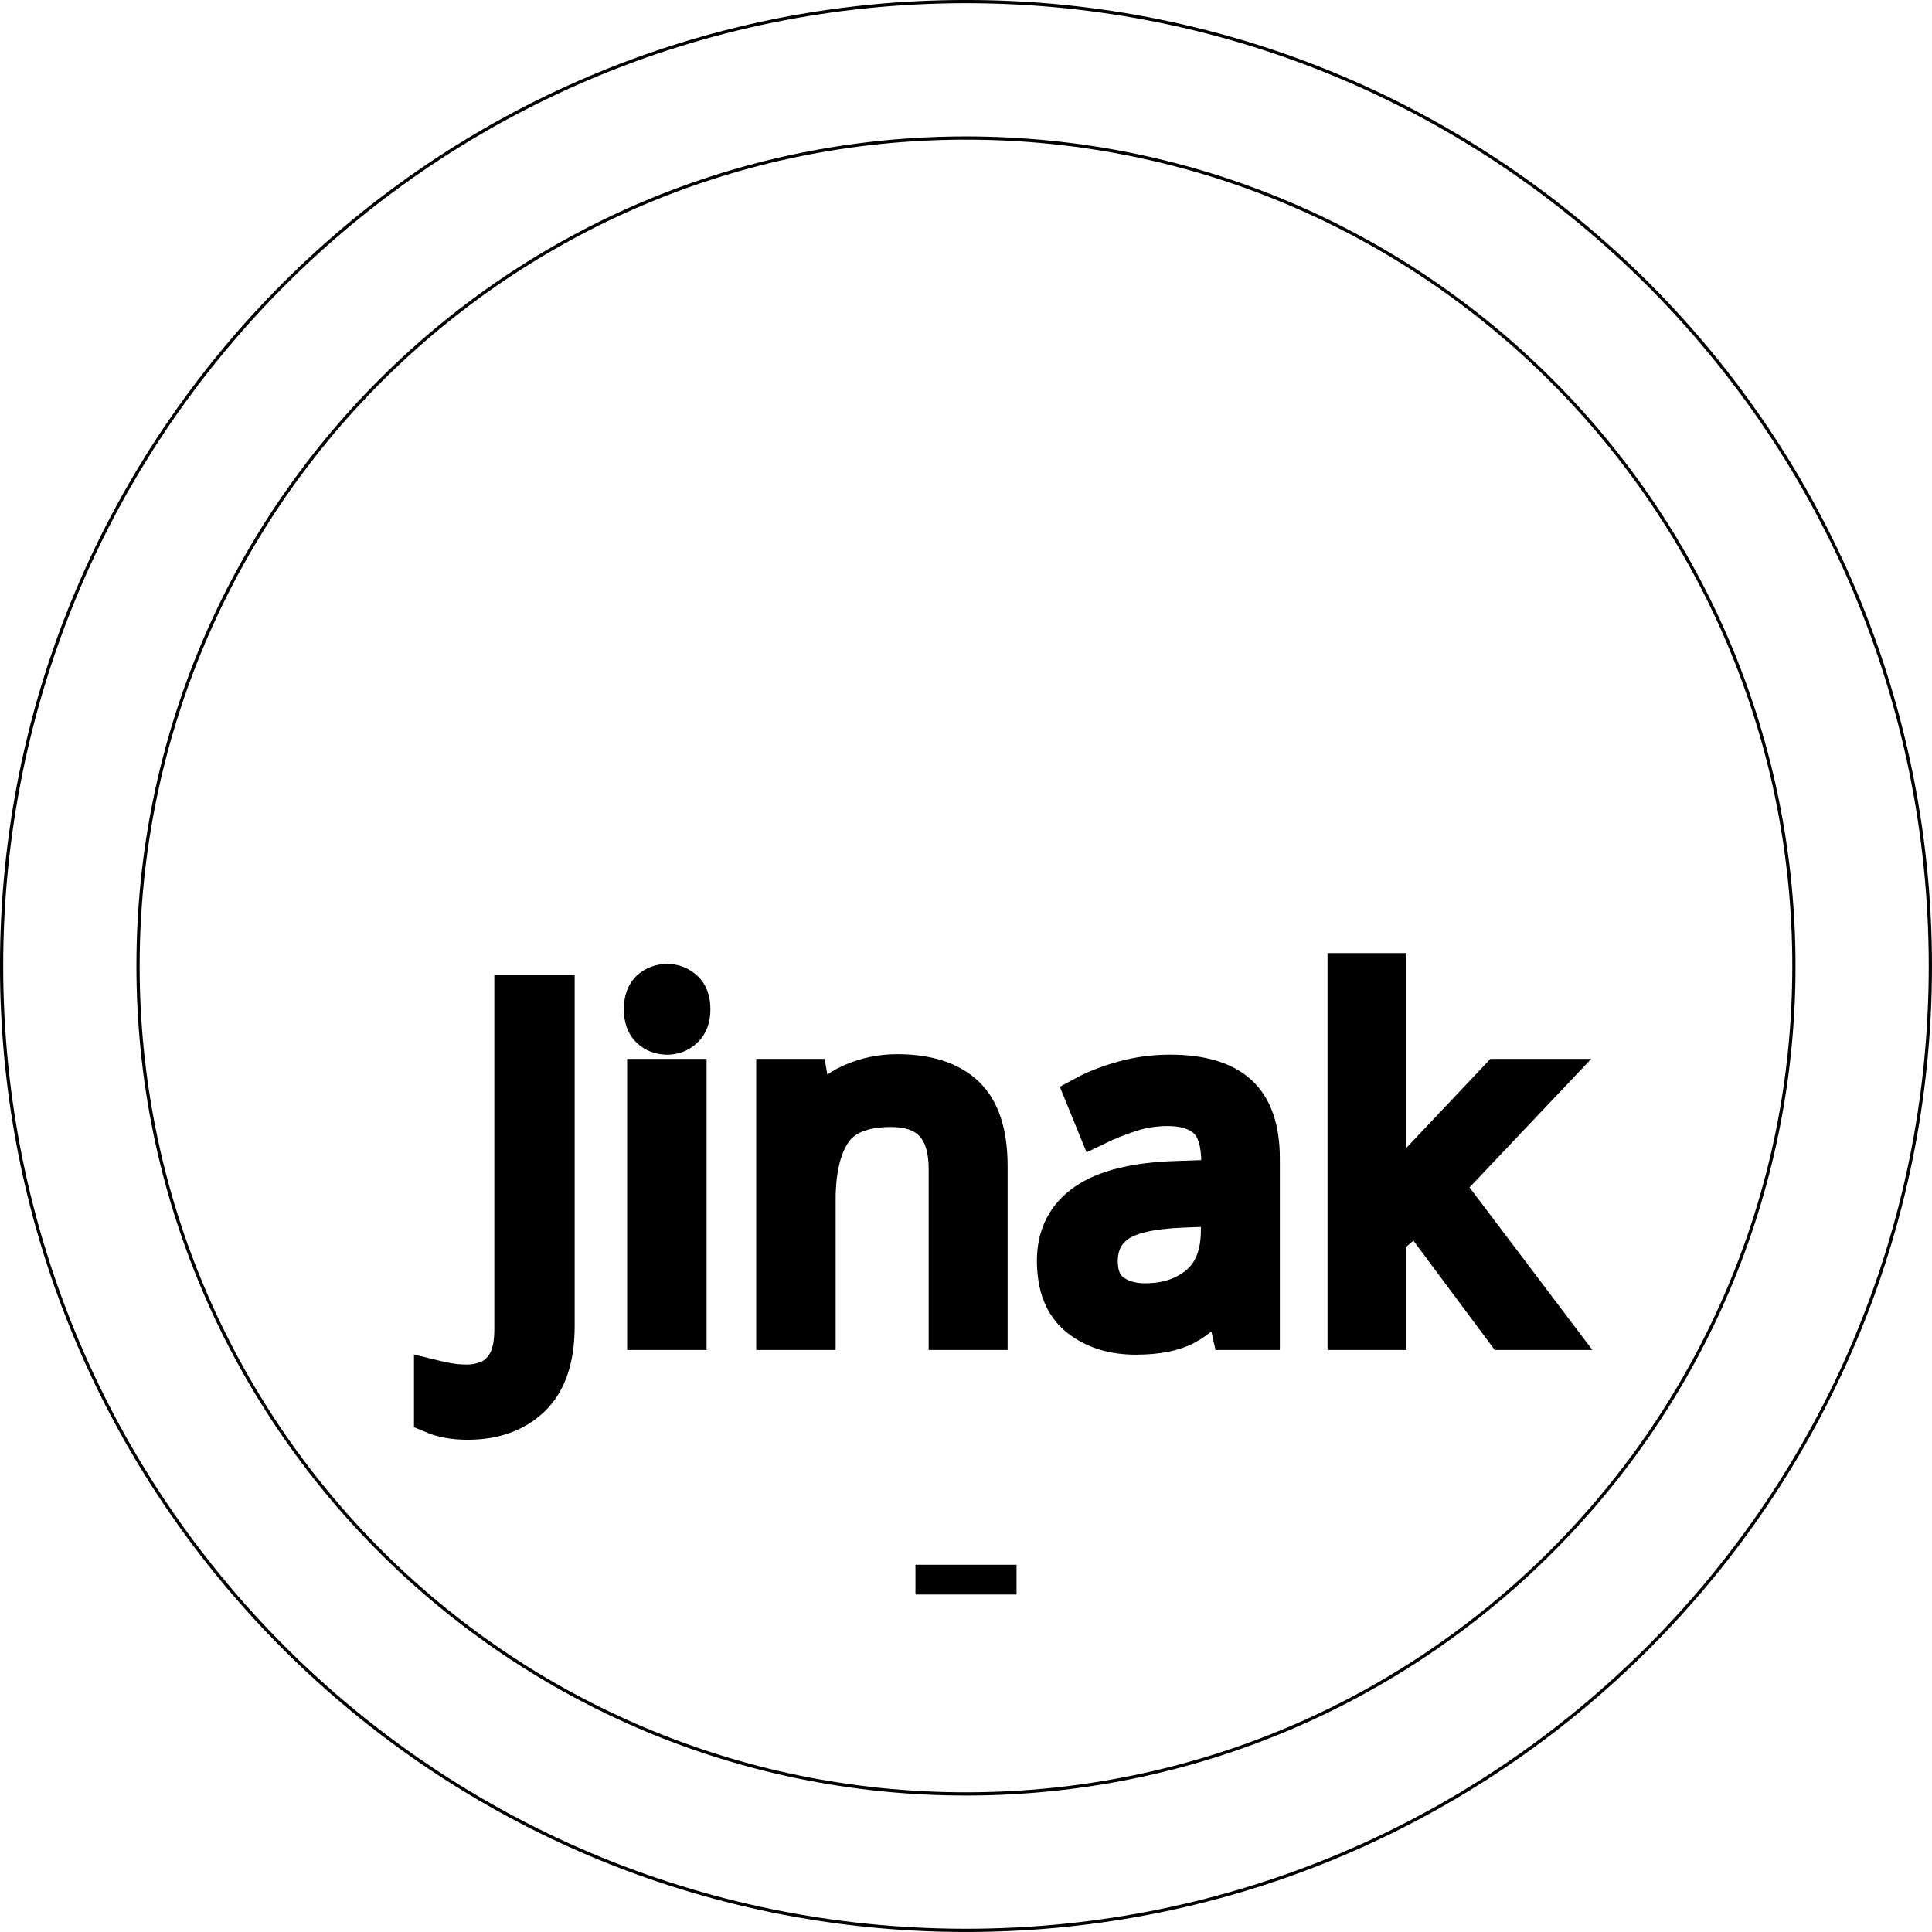
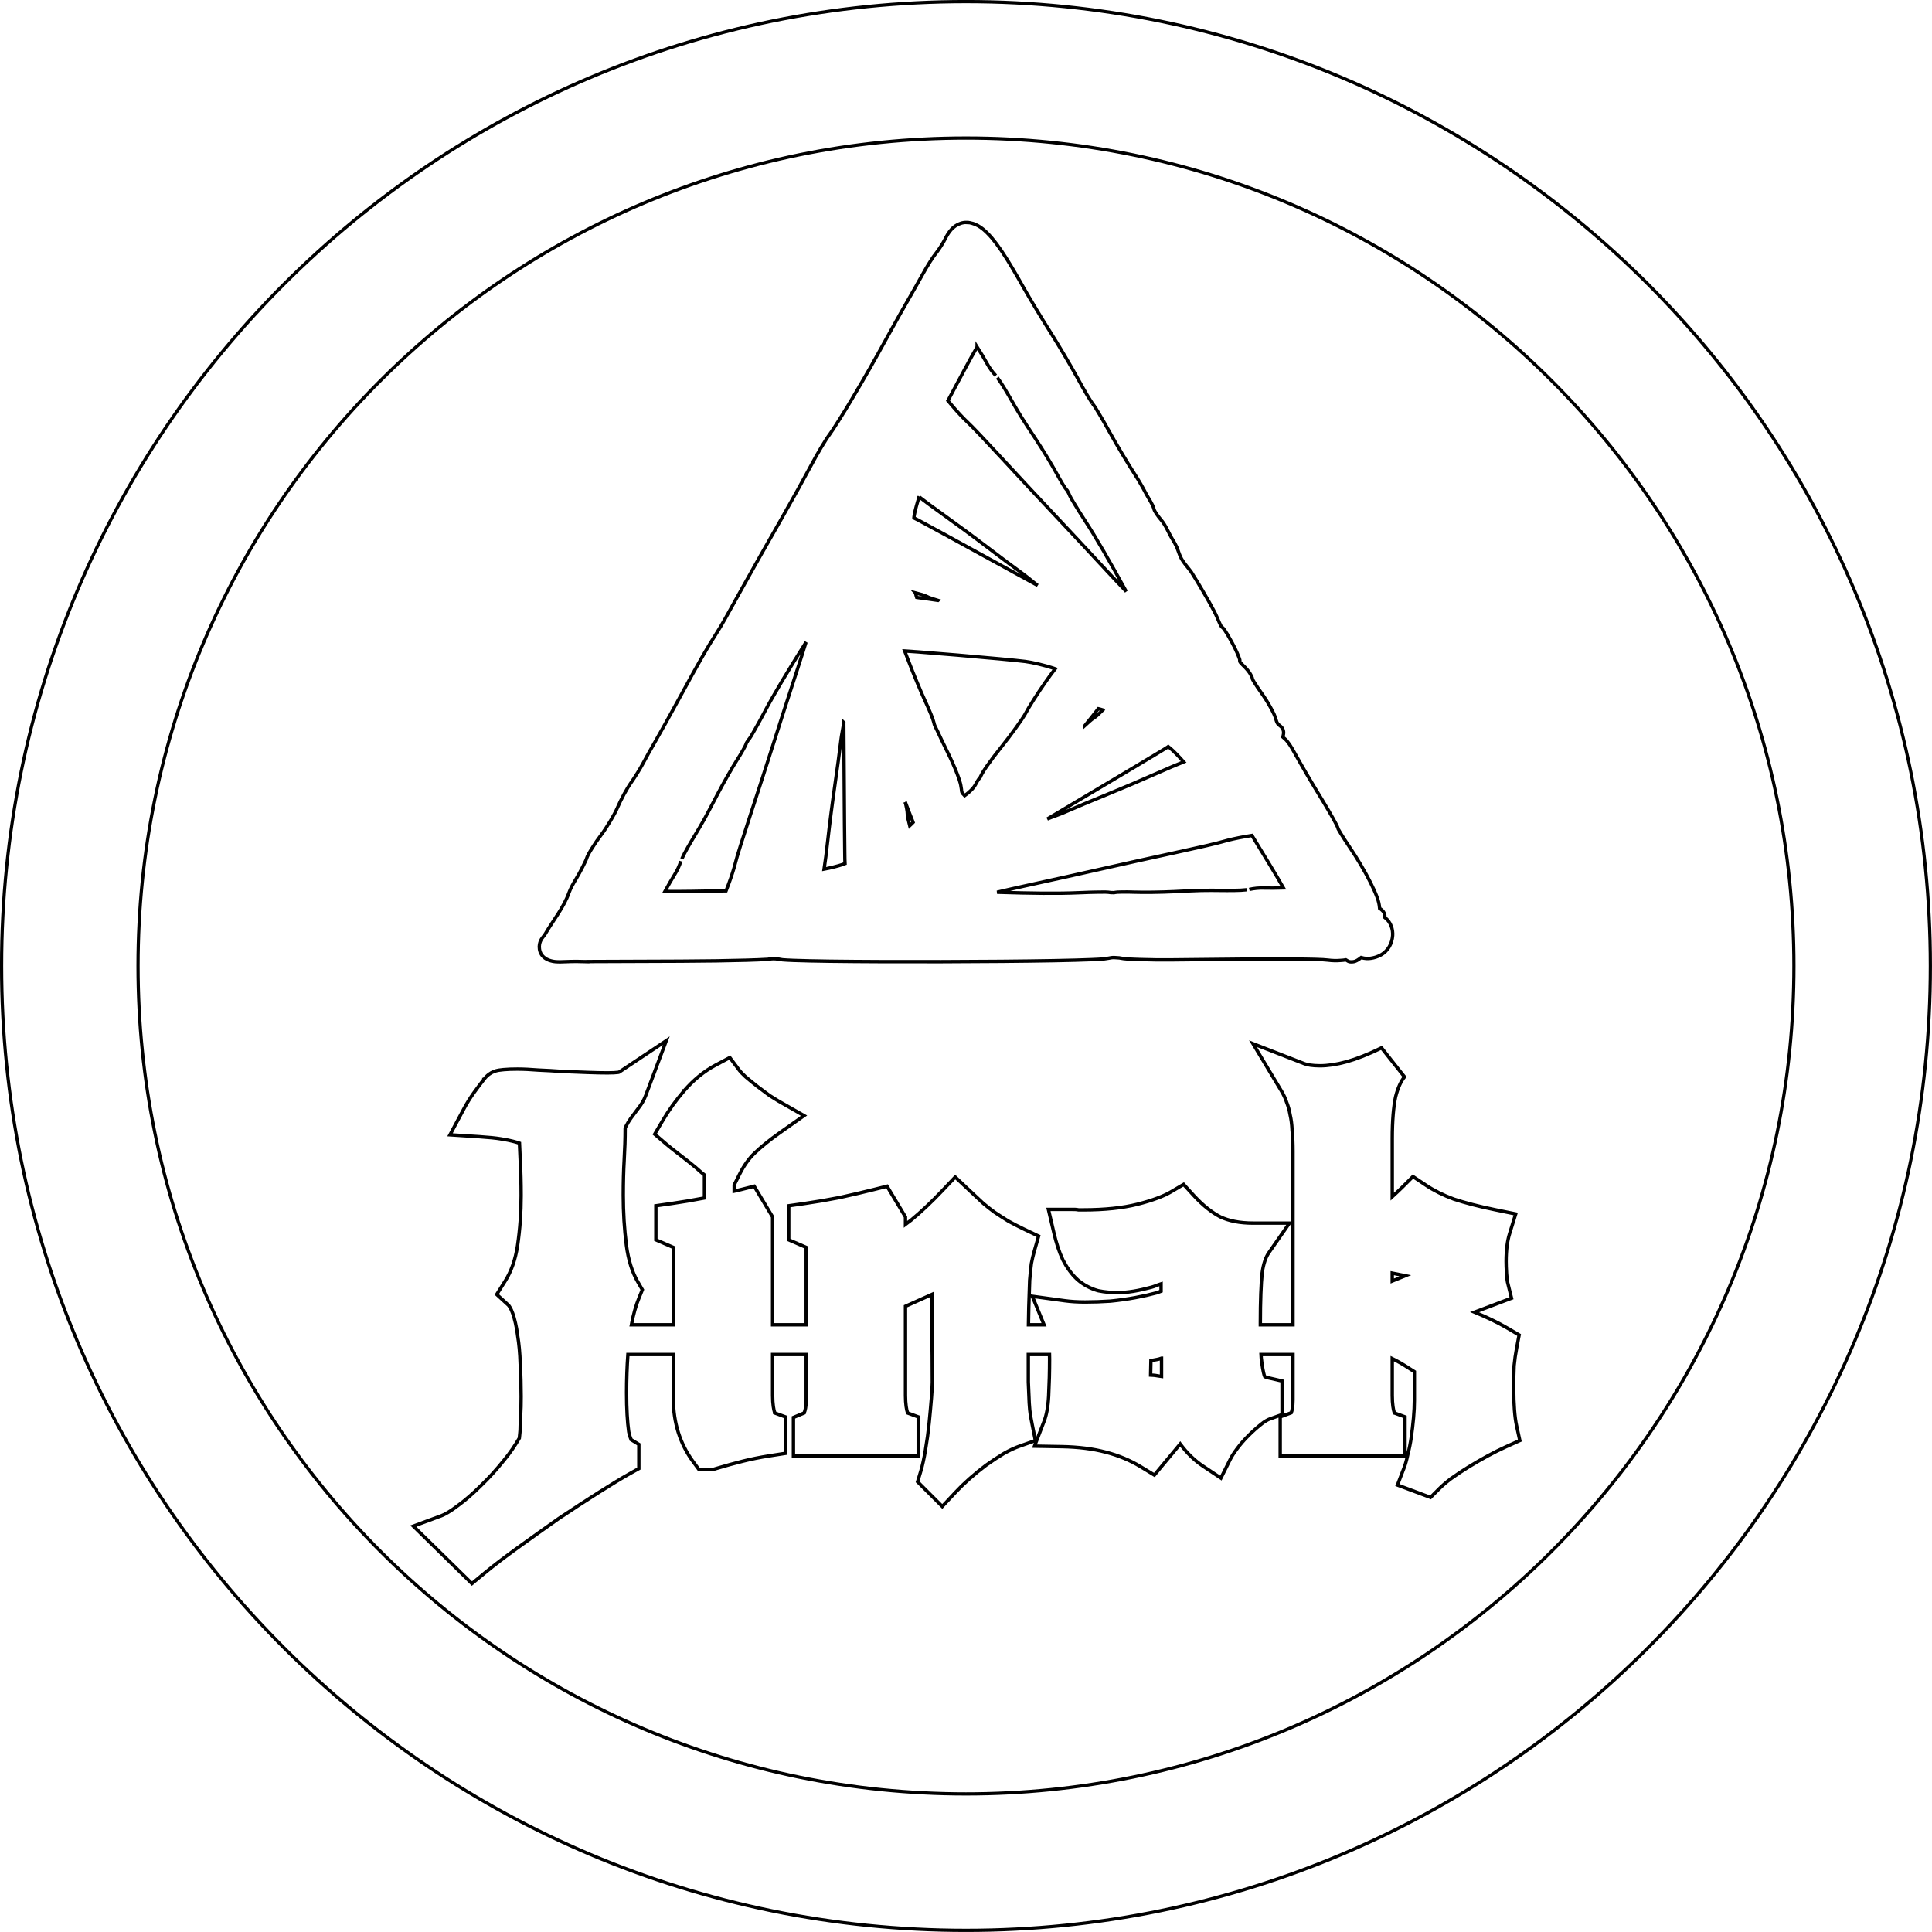
<svg xmlns="http://www.w3.org/2000/svg" version="1.2" viewBox="0 0 113.386 113.386" width="30mm" height="30mm" id="svg1" xml:space="preserve">
  <defs id="defs1">
    <clipPath clipPathUnits="userSpaceOnUse" id="cp1">
      <path d="m 275.5,535.5 c -143.78,0 -260,-116.22 -260,-260 0,-143.78 116.22,-260 260,-260 143.78,0 260,116.22 260,260 0,143.78 -116.22,260 -260,260 z" id="path1" />
+     </clipPath>
+     <clipPath clipPathUnits="userSpaceOnUse" id="cp1-8">
+       <path d="m 275.5,535.5 c -143.78,0 -260,-116.22 -260,-260 0,-143.78 116.22,-260 260,-260 143.78,0 260,116.22 260,260 0,143.78 -116.22,260 -260,260 z" id="path1-6" />
+     </clipPath>
+     <clipPath clipPathUnits="userSpaceOnUse" id="cp1-7">
+       <path d="m 275.5,535.5 c -143.78,0 -260,-116.22 -260,-260 0,-143.78 116.22,-260 260,-260 143.78,0 260,116.22 260,260 0,143.78 -116.22,260 -260,260 z" id="path1-9" />
    </clipPath>
  </defs>
  <style id="style1">
		tspan { white-space:pre } 
		.s0 { fill: none;stroke: #ff0000;stroke-miterlimit:100 } 
	</style>
  <g id="layer2" style="display:inline" transform="scale(0.1989225)">
    <g id="layer3" transform="scale(5.027084)">
      <path id="path2" style="fill:none;stroke:#000000;stroke-width:0.95" transform="scale(0.1989225)" d="M 569.518,284.993 A 284.525,284.525 0 0 1 284.993,569.518 284.525,284.525 0 0 1 0.468,284.993 284.525,284.525 0 0 1 284.993,0.468 284.525,284.525 0 0 1 569.518,284.993 Z" />
      <path id="path2-9" style="fill:none;stroke:#000000;stroke-width:0.95;stroke-dasharray:none" transform="scale(0.1989225)" d="M 529.262,284.993 A 244.268,244.268 0 0 1 284.993,529.262 244.268,244.268 0 0 1 40.725,284.993 244.268,244.268 0 0 1 284.993,40.725 244.268,244.268 0 0 1 529.262,284.993 Z" />
    </g>
-     <text xml:space="preserve" style="font-size:139.377px;font-family:'Didact Gothic';-inkscape-font-specification:'Didact Gothic';text-align:start;letter-spacing:2.118px;writing-mode:lr-tb;direction:ltr;text-anchor:start;display:inline;fill:#de0000;fill-opacity:0.092;stroke:#000000;stroke-width:11.172;stroke-dasharray:none;stroke-opacity:1" x="138.6" y="392.693" id="text2-2">
-       <tspan x="138.6" y="392.693" style="font-style:normal;font-variant:normal;font-weight:normal;font-stretch:normal;font-size:139.377px;font-family:'New Rocker';-inkscape-font-specification:'New Rocker';letter-spacing:2.118px;fill:#000000;fill-opacity:1;stroke:#000000;stroke-width:11.172;stroke-dasharray:none;stroke-opacity:1" id="tspan1">Jinak</tspan>
-     </text>
-     <path id="path5-3" style="display:inline;stroke-width:15.581" d="m 270.087,461.659 h 29.826 v 8.769 h -29.826 z" />
+     <g id="text2-2" style="opacity:1;fill:none;stroke:#000000;stroke-opacity:1" />
+     <path id="path3" style="font-size:139.377px;font-family:'New Rocker';-inkscape-font-specification:'New Rocker';letter-spacing:2.118px;baseline-shift:baseline;white-space:pre;display:inline;overflow:visible;opacity:1;vector-effect:none;fill:none;stroke:#000000;stroke-opacity:1;enable-background:accumulate;stop-color:#000000;stop-opacity:1" d="m 196.577,307.035 -13.883,9.249 c -0.072,0.031 -0.119,0.07 -0.324,0.098 -0.6,0.084 -1.687,0.147 -3.103,0.147 -1.569,0 -3.544,-0.037 -5.911,-0.128 -2.417,-0.093 -4.884,-0.192 -7.393,-0.285 h -0.01 c -2.415,-0.177 -4.751,-0.31 -7.01,-0.403 -2.423,-0.194 -4.495,-0.295 -6.294,-0.295 -1.518,0 -2.884,0.043 -4.134,0.157 l -0.02,0.01 h -0.029 c -1.606,0.161 -3.784,0.327 -5.714,2.896 h -0.01 v 0.01 c -1.044,1.332 -2.048,2.667 -3.004,4.006 -1.068,1.495 -2.028,3.044 -2.887,4.654 l -4.085,7.649 8.65,0.56 c 2.771,0.179 4.916,0.402 6.274,0.628 l 0.02,0.01 h 0.029 c 1.646,0.26 2.883,0.519 3.574,0.707 l 0.059,0.02 0.059,0.01 c 0.816,0.204 1.365,0.381 1.826,0.54 0.073,1.696 0.128,3.376 0.226,5.096 0.179,3.125 0.265,6.594 0.265,10.408 0,5.035 -0.349,9.923 -1.051,14.659 -0.65,4.297 -1.911,7.742 -3.662,10.516 l -2.484,3.947 3.436,3.152 c 0.141,0.129 0.737,0.875 1.286,2.455 0.591,1.698 1.082,3.804 1.414,6.294 l 0.01,0.088 0.01,0.088 c 0.417,2.5 0.679,5.274 0.766,8.306 v 0.079 l 0.01,0.079 c 0.18,3.143 0.265,6.331 0.265,9.573 0,2.248 -0.048,4.016 -0.128,5.204 l -0.01,0.187 v 0.187 c 0,1.168 -0.041,2.116 -0.108,2.788 l -0.029,0.275 v 0.285 c 0,0.743 -0.041,1.357 -0.098,1.816 -0.055,0.437 -0.106,1.028 -0.157,1.542 -1.23,2.113 -2.674,4.294 -4.585,6.588 l -0.029,0.039 -0.039,0.039 c -2.083,2.604 -4.286,5.031 -6.618,7.276 l -0.039,0.039 -0.039,0.039 c -2.338,2.338 -4.594,4.287 -6.736,5.852 l -0.049,0.039 -0.059,0.039 c -2.144,1.649 -3.88,2.606 -4.801,2.946 l -8.277,3.054 17.281,16.947 3.878,-3.201 c 2.56,-2.119 5.816,-4.614 9.74,-7.442 3.955,-2.851 7.961,-5.7 12.008,-8.552 4.132,-2.754 8.077,-5.327 11.831,-7.708 3.759,-2.384 6.762,-4.203 8.935,-5.42 l 2.857,-1.6 v -7.138 l -2.258,-1.375 v -0.01 h 0.01 v -0.01 l -0.01,-0.01 c -0.026,-0.148 -0.447,-0.829 -0.727,-2.317 -0.401,-2.847 -0.638,-6.706 -0.638,-11.507 0,-3.927 0.135,-7.687 0.393,-11.281 h 13.412 v 13.235 c 0,6.782 1.96,13.132 5.832,18.37 l 1.679,2.268 h 4.33 l 0.785,-0.236 c 2.711,-0.813 5.325,-1.532 7.835,-2.16 2.42,-0.605 5.039,-1.139 7.865,-1.581 l 4.723,-0.736 v -10.761 l -3.142,-1.159 v -0.01 -0.01 -0.01 -0.01 -0.01 -0.01 c -0.003,-0.014 -0.006,-0.033 -0.02,-0.069 -0.264,-0.715 -0.599,-2.47 -0.599,-4.998 V 399.623 h 9.907 v 13.373 c 0,2.07 -0.37,3.312 -0.53,3.633 l -0.029,0.069 -0.039,0.069 c -0.015,0.032 -0.024,0.064 -0.029,0.079 l -0.01,0.01 v 0.01 0.01 0.01 l -3.132,1.306 v 11.399 h 36.819 v -11.566 l -3.142,-1.159 v -0.01 -0.01 -0.01 -0.01 -0.01 -0.01 -0.01 c -0.006,-0.013 -0.019,-0.032 -0.029,-0.059 -0.264,-0.715 -0.589,-2.47 -0.589,-4.998 v -26.343 l 7.786,-3.486 v 10.084 0.049 c 0.092,5.264 0.137,10.534 0.137,15.798 0,0.684 -0.084,2.308 -0.265,4.566 -0.182,2.279 -0.412,4.803 -0.687,7.56 -0.265,2.562 -0.618,5.123 -1.06,7.688 v 0.02 0.01 c -0.438,2.629 -0.915,4.753 -1.375,6.284 l -0.962,3.191 7.285,7.285 3.947,-4.222 c 1.162,-1.245 2.522,-2.568 4.085,-3.957 1.537,-1.366 3.17,-2.695 4.89,-3.986 1.8,-1.284 3.542,-2.435 5.223,-3.446 1.679,-0.957 3.27,-1.69 4.752,-2.209 l 4.575,-1.6 -0.952,-4.762 c -0.174,-0.869 -0.345,-1.787 -0.52,-2.749 -0.136,-0.817 -0.268,-2.039 -0.353,-3.574 -0.088,-1.592 -0.174,-3.687 -0.265,-6.215 v -8.1 h 6.254 c 0.014,0.452 0.02,0.914 0.02,1.384 0,3.624 -0.094,7.245 -0.275,10.869 -0.165,3.208 -0.668,5.677 -1.306,7.334 l -2.867,7.452 7.982,0.137 c 5.029,0.087 9.378,0.659 13.019,1.63 h 0.01 0.02 c 3.794,0.99 7.176,2.408 10.221,4.251 l 4.114,2.494 7.629,-9.171 c 0.008,0.011 0.024,0.037 0.029,0.049 0.003,0.006 0.006,0.014 0.01,0.02 1.911,2.586 4.139,4.782 6.686,6.48 l 5.273,3.515 2.828,-5.665 c 0.335,-0.671 1.002,-1.736 1.983,-3.044 0.947,-1.263 2.022,-2.513 3.24,-3.731 1.262,-1.262 2.505,-2.375 3.721,-3.348 l 0.02,-0.01 0.01,-0.02 c 1.14,-0.926 2.051,-1.405 2.543,-1.581 l 3.702,-1.325 v -9.907 l -4.33,-1.001 c -0.439,-0.101 -0.566,-0.196 -0.776,-0.295 -0.044,-0.092 -0.083,-0.149 -0.147,-0.344 -0.308,-1.057 -0.64,-2.843 -0.893,-5.155 -0.022,-0.324 -0.039,-0.665 -0.059,-1.021 h 9.426 v 13.373 c 0,2.043 -0.321,3.37 -0.511,3.819 l -3.26,1.208 v 11.566 h 36.819 v -11.566 l -3.142,-1.159 v -0.01 h -0.01 v -0.01 -0.01 h 0.01 v -0.01 -0.01 -0.01 -0.01 c -0.006,-0.013 -0.019,-0.032 -0.029,-0.059 -0.264,-0.715 -0.589,-2.47 -0.589,-4.998 v -10.869 c 0.292,0.155 0.635,0.274 0.923,0.432 l 0.059,0.039 0.069,0.029 c 1.845,0.952 3.66,2.159 5.479,3.328 v 8.434 c 0,1.569 -0.083,3.314 -0.255,5.214 -0.178,1.953 -0.403,3.852 -0.668,5.705 -0.251,1.755 -0.586,3.397 -0.992,4.939 l -0.029,0.137 -0.029,0.137 c -0.328,1.558 -0.685,2.781 -1.001,3.603 l -2.023,5.263 9.76,3.652 2.543,-2.543 c 0.883,-0.883 2.04,-1.884 3.436,-2.955 1.535,-1.106 3.203,-2.219 5.027,-3.348 1.863,-1.153 3.768,-2.262 5.724,-3.328 1.935,-1.055 3.769,-1.97 5.479,-2.739 l 4.134,-1.866 -0.972,-4.428 c -0.502,-2.297 -0.844,-6.135 -0.844,-11.203 0,-2.478 0.044,-4.613 0.128,-6.421 0.169,-1.738 0.414,-3.479 0.746,-5.223 l 0.736,-3.859 -3.387,-1.993 c -3.013,-1.772 -6.324,-3.305 -9.75,-4.742 l 10.889,-4.124 -1.198,-4.821 c -0.013,-0.053 -0.182,-1.042 -0.265,-2.455 -0.089,-1.509 -0.128,-2.721 -0.128,-3.574 0,-3.401 0.386,-6.127 1.001,-8.11 l 1.826,-5.891 -6.048,-1.237 c -4.826,-0.983 -8.906,-2.046 -12.234,-3.152 -3.127,-1.16 -5.861,-2.533 -8.218,-4.104 l -3.81,-2.543 -3.24,3.24 c -1.076,1.076 -1.9,1.78 -2.867,2.69 v -17.131 c 0,-5.286 0.369,-9.436 0.972,-12.263 0.693,-2.815 1.66,-4.751 2.641,-5.95 l -6.775,-8.552 c -3.953,1.933 -7.424,3.287 -10.329,4.094 -2.947,0.819 -5.565,1.188 -7.845,1.188 -2.245,0 -3.798,-0.306 -4.526,-0.589 l -15.219,-5.921 8.405,14.001 c 0.648,1.081 1.12,2.103 1.443,3.073 l 0.049,0.157 0.059,0.147 c 0.406,1.016 0.726,2.129 0.943,3.358 l 0.029,0.157 0.029,0.147 c 0.278,1.181 0.48,2.621 0.56,4.291 v 0.128 l 0.02,0.137 c 0.164,1.726 0.255,3.785 0.255,6.156 v 51.174 h -9.632 c -2.3e-4,-0.146 0,-0.293 0,-0.442 0,-6.646 0.201,-11.643 0.53,-14.806 0.387,-2.868 1.142,-4.813 1.954,-5.979 l 6.107,-8.768 h -10.692 c -4.079,0 -7.236,-0.691 -9.652,-1.816 -2.514,-1.309 -5.152,-3.346 -7.835,-6.274 l -3.044,-3.328 -3.898,2.288 c -1.974,1.157 -5.306,2.456 -9.819,3.584 -4.243,1.061 -9.572,1.64 -15.926,1.64 h -1.335 c -0.762,-0.154 -1.327,-0.137 -1.866,-0.137 h -7.05 l 1.6,6.853 c 0.712,3.049 1.548,5.666 2.631,7.953 l 0.049,0.108 0.049,0.098 c 1.151,2.187 2.515,4.122 4.242,5.705 l 0.098,0.088 0.098,0.079 c 1.654,1.379 3.587,2.44 5.665,3.034 l 0.216,0.059 0.216,0.049 c 1.792,0.358 3.649,0.53 5.557,0.53 3.006,0 6.234,-0.582 9.966,-1.591 0.987,-0.267 1.879,-0.698 2.847,-1.001 v 2.15 c -0.48,0.172 -0.717,0.319 -1.276,0.491 -1.844,0.5 -3.928,0.979 -6.274,1.414 -2.319,0.429 -4.795,0.777 -7.413,1.041 -2.536,0.173 -5.026,0.255 -7.462,0.255 -2.201,0 -4.188,-0.124 -5.94,-0.363 l -9.612,-1.316 3.456,8.405 h -4.605 c 0.023,-1.907 0.054,-3.626 0.098,-5.155 0.091,-3.178 0.175,-5.838 0.265,-8.012 0.172,-2.055 0.341,-3.691 0.501,-4.909 0.244,-1.28 0.527,-2.469 0.835,-3.544 l 1.296,-4.546 -4.271,-2.032 c -1.833,-0.873 -3.408,-1.696 -4.742,-2.445 -1.356,-0.849 -2.677,-1.697 -3.947,-2.543 -1.125,-0.806 -2.257,-1.697 -3.407,-2.68 -1.261,-1.172 -2.645,-2.469 -4.173,-3.908 l -4.055,-3.81 -3.829,4.035 c -3.212,3.391 -6.31,6.3 -9.259,8.729 -0.464,0.382 -1.106,0.785 -1.591,1.168 v -2.16 l -5.43,-9.062 -4.016,1.001 c -2.89,0.722 -6.224,1.505 -9.966,2.327 -3.703,0.721 -7.12,1.302 -10.241,1.748 l -4.791,0.687 v 10.044 l 5.155,2.229 v 22.838 h -9.907 v -31.812 l -5.43,-9.062 -4.016,1.011 c -0.551,0.138 -1.232,0.292 -1.895,0.442 v -1.826 l 1.551,-3.103 c 1.344,-2.689 2.853,-4.748 4.448,-6.274 1.979,-1.897 4.464,-3.916 7.442,-6.019 l 7.168,-5.066 -7.619,-4.35 c -0.453,-0.259 -1.375,-0.832 -2.543,-1.581 -1.132,-0.868 -2.337,-1.763 -3.613,-2.7 l -0.02,-0.02 c -1.202,-0.945 -2.353,-1.888 -3.466,-2.828 -0.915,-0.845 -1.551,-1.538 -1.767,-1.826 l -2.867,-3.829 -4.232,2.248 c -3.456,1.843 -6.546,4.413 -9.259,7.56 h -0.01 v 0.01 c -2.426,2.83 -4.531,5.751 -6.294,8.758 l -2.366,4.026 3.544,3.034 c 0.783,0.672 1.772,1.452 3.024,2.415 1.191,0.917 2.424,1.885 3.711,2.896 1.199,0.942 2.298,1.871 3.299,2.788 l 0.177,0.167 0.196,0.147 c 0.268,0.206 0.513,0.4 0.727,0.579 v 6.804 c -3.433,0.659 -6.622,1.193 -9.544,1.61 l -4.791,0.687 v 10.044 l 5.155,2.239 v 22.828 h -12.371 c 0.576,-3.078 1.323,-5.684 2.19,-7.796 l 1.041,-2.543 -1.375,-2.376 c -1.598,-2.76 -2.762,-6.298 -3.338,-10.741 -0.618,-4.769 -0.923,-9.69 -0.923,-14.757 0,-3.814 0.087,-7.236 0.265,-10.26 v -0.01 c 0.191,-3.343 0.295,-6.465 0.295,-9.377 0,-0.184 -0.001,-0.258 0.147,-0.53 l 0.049,-0.088 0.049,-0.088 c 0.419,-0.837 0.907,-1.647 1.473,-2.425 0.697,-0.959 1.339,-1.816 1.934,-2.582 0.984,-1.231 1.812,-2.48 2.396,-4.035 z m 214.181,68.582 3.849,0.766 -3.849,1.561 z m -68.072,25.096 v 5.39 c -0.751,-0.078 -1.686,-0.334 -2.396,-0.363 -0.282,-0.012 -0.545,-0.035 -0.825,-0.049 l 0.088,-4.261 c 0.801,-0.177 1.454,-0.228 2.317,-0.452 l 0.088,-0.02 0.098,-0.029 c 0.204,-0.061 0.423,-0.154 0.628,-0.216 z" />
+     <path id="path4" style="baseline-shift:baseline;display:inline;overflow:visible;fill:none;stroke:#000000;stroke-width:0.99;stroke-dasharray:none;stroke-opacity:1;enable-background:accumulate;stop-color:#000000" d="m 285.178,65.614 c -0.587,-0.006 -1.174,0.079 -1.76,0.276 -2.342,0.788 -3.593,2.647 -4.594,4.656 -0.546,1.095 -1.856,3.134 -2.415,3.817 -1.244,1.519 -2.841,4.114 -4.205,6.579 -1.272,2.299 -3.196,5.694 -4.226,7.459 -1.097,1.88 -3.584,6.3 -5.597,9.946 -5.549,10.051 -6.069,10.98 -11.02,19.359 -2.501,4.232 -5.649,9.171 -6.518,10.345 -1.454,1.964 -3.74,5.855 -5.587,9.332 -1.746,3.287 -5.633,10.28 -8.564,15.42 -2.949,5.17 -5.83,10.238 -6.426,11.286 -2.282,4.018 -8.783,15.638 -10.253,18.326 -0.761,1.392 -2.142,3.704 -2.906,4.871 -2.228,3.4 -4.965,8.202 -10.672,18.684 -2.663,4.891 -5.864,10.642 -7.009,12.606 -1.234,2.115 -2.886,5.077 -3.765,6.743 -0.714,1.353 -2.345,3.983 -3.356,5.403 -1.413,1.985 -3.097,5.129 -4.205,7.715 -0.794,1.852 -3.119,5.765 -4.717,7.858 -0.981,1.285 -1.922,2.669 -2.701,3.929 -0.779,1.26 -1.365,2.181 -1.77,3.458 -0.066,0.207 -1.624,3.472 -2.988,5.689 -0.83,1.349 -1.597,2.743 -2.077,4.072 -1.577,4.369 -4.553,7.949 -6.989,12.115 -0.486,0.831 -1.367,1.404 -1.688,3.039 -0.16,0.817 -0.053,2.04 0.553,2.978 0.606,0.938 1.464,1.425 2.19,1.699 1.452,0.546 2.751,0.553 4.574,0.46 1.001,-0.051 3.213,-0.092 3.653,-0.082 l 3.285,0.072 v -0.041 c 0.024,6e-5 0.276,0 0.276,0 h 0.01 l 27.023,-0.102 c 7.453,-0.028 14.365,-0.137 19.513,-0.286 2.574,-0.075 4.701,-0.161 6.272,-0.256 1.722,-0.349 2.717,-0.162 4.349,0.133 0.796,0.069 1.838,0.123 3.162,0.174 2.647,0.102 6.365,0.186 10.836,0.246 8.941,0.12 20.862,0.163 32.835,0.133 11.973,-0.03 23.992,-0.132 33.163,-0.297 4.585,-0.082 8.463,-0.192 11.276,-0.307 1.407,-0.058 2.534,-0.114 3.407,-0.184 2.697,-0.341 2.01,-0.564 4.656,-0.327 1.599,0.351 3.489,0.396 6.313,0.491 2.824,0.095 6.257,0.134 9.669,0.092 31.218,-0.387 43.004,-0.27 45.595,0.072 1.281,0.169 2.54,0.194 3.704,0.092 0.555,-0.049 1.057,-0.052 1.596,-0.164 0.414,0.25 0.821,0.539 1.259,0.573 1.274,0.098 1.855,-0.312 2.282,-0.563 0.398,-0.234 0.669,-0.454 0.962,-0.696 1.058,0.314 1.971,0.347 2.824,0.225 0.973,-0.139 1.916,-0.413 2.865,-0.921 2.369,-1.268 3.426,-3.561 3.602,-5.75 0.145,-1.812 -0.525,-4.04 -2.292,-5.372 -0.025,-0.398 0.035,-0.772 -0.153,-1.207 -0.287,-0.662 -0.828,-1.12 -1.392,-1.484 -0.092,-1.153 -0.324,-2.13 -0.747,-3.264 -0.497,-1.331 -1.178,-2.827 -1.995,-4.451 -1.634,-3.248 -3.838,-7 -6.272,-10.59 -0.971,-1.432 -1.848,-2.807 -2.466,-3.827 -0.309,-0.51 -0.561,-0.943 -0.696,-1.197 -0.051,-0.096 -0.061,-0.121 -0.072,-0.143 v -0.01 c -0.004,-0.02 -0.016,-0.067 -0.021,-0.092 v -0.01 c -0.061,-0.186 -0.111,-0.317 -0.164,-0.44 -0.105,-0.246 -0.209,-0.47 -0.338,-0.726 -0.258,-0.513 -0.604,-1.13 -1.013,-1.862 -0.819,-1.464 -1.923,-3.351 -3.141,-5.351 -3.987,-6.547 -5.103,-8.464 -8.882,-15.174 -0.453,-0.805 -0.976,-1.561 -1.525,-2.241 -0.344,-0.426 -0.808,-0.79 -1.218,-1.166 0.127,-0.618 0.358,-1.184 0.123,-1.985 -0.452,-1.537 -1.65,-1.246 -2.057,-2.865 -0.341,-1.359 -0.933,-2.491 -1.699,-3.888 -0.765,-1.397 -1.696,-2.889 -2.671,-4.246 -0.841,-1.171 -1.613,-2.331 -2.139,-3.192 -0.39,-0.638 -0.529,-0.901 -0.563,-1.003 v -0.01 -0.01 -0.01 -0.01 l 0.01,-0.01 v -0.01 h 0.01 v -0.01 l 0.01,-0.01 v -0.01 -0.01 c 0.002,-0.079 -0.069,-0.29 -0.46,-1.033 -0.213,-0.404 -0.43,-0.729 -0.675,-1.054 -1.265,-1.678 -2.656,-2.523 -2.619,-3.09 v -0.01 h 0.01 l 0.01,0.01 0.01,-0.01 0.01,-0.01 c 0.002,-0.004 0.008,-0.025 0.01,-0.031 0.066,-0.342 -0.597,-1.759 -0.819,-2.333 -0.407,-0.944 -0.925,-1.992 -1.514,-3.07 -4.228,-7.729 -1.971,-1.707 -4.41,-7.439 -0.244,-0.574 -0.554,-1.205 -0.952,-1.965 -0.795,-1.52 -1.908,-3.494 -3.1,-5.536 -1.192,-2.042 -2.457,-4.139 -3.571,-5.894 -3.284,-4.122 -2.913,-3.682 -4.226,-7.234 -0.364,-0.788 -0.823,-1.609 -1.361,-2.476 -1.075,-1.735 -1.874,-3.999 -3.336,-5.669 -0.643,-0.734 -1.889,-2.435 -2.036,-3.059 -0.355,-1.502 -1.552,-3.061 -2.446,-4.778 -0.894,-1.717 -2.001,-3.648 -3.162,-5.444 -2.129,-3.294 -5.571,-9.054 -7.5,-12.565 -1.012,-1.843 -2.06,-3.67 -2.947,-5.157 -0.886,-1.487 -1.414,-2.414 -2.139,-3.305 0.092,0.114 -0.748,-1.118 -1.566,-2.497 -0.817,-1.379 -1.8,-3.118 -2.742,-4.85 -1.988,-3.652 -5.603,-9.768 -8.165,-13.813 -2.469,-3.899 -6.081,-9.905 -7.92,-13.169 -4.982,-8.845 -8.351,-14.194 -11.91,-17.118 -0.89,-0.731 -1.941,-1.342 -3.07,-1.678 v -0.01 c -0.565,-0.168 -1.152,-0.26 -1.739,-0.266 z m 3.1,36.734 c 1.027,1.625 2.217,3.599 2.957,4.952 0.669,1.223 1.599,2.524 2.558,3.51 -0.028,-0.029 0.716,0.902 1.422,1.975 0.706,1.073 1.522,2.412 2.272,3.714 3.666,6.373 3.583,6.21 8.135,13.118 2.108,3.199 4.899,7.815 6.068,9.987 0.646,1.2 1.293,2.315 1.821,3.182 0.264,0.434 0.488,0.811 0.706,1.126 0.109,0.157 0.217,0.291 0.348,0.45 0.688,0.765 0.129,0.194 0.716,1.095 0.401,1.08 0.91,1.835 1.76,3.254 0.85,1.419 1.939,3.145 3.07,4.881 3.354,5.148 7.403,12.189 12.156,20.904 -1.682,-1.765 -3.598,-3.78 -5.771,-6.129 -5.123,-5.54 -12.378,-13.31 -16.146,-17.303 -3.743,-3.965 -10.447,-11.171 -14.878,-15.972 -4.457,-4.83 -8.703,-9.342 -10.161,-10.672 -0.867,-0.791 -2.914,-2.96 -4.216,-4.512 l -1.422,-1.699 4.778,-8.943 c 1.455,-2.721 2.787,-5.12 3.827,-6.917 z m -17.098,44.244 c 1.591,1.236 4.021,3.047 7.019,5.177 3.461,2.46 9.288,6.758 12.852,9.485 3.625,2.775 8.554,6.47 11.051,8.268 1.153,0.83 2.665,2.161 4.031,3.192 l -4.533,-2.486 c -8.337,-4.586 -16.104,-8.848 -21.907,-12.013 -2.902,-1.582 -5.313,-2.895 -7.06,-3.837 -1.633,-0.881 -2.341,-1.265 -2.998,-1.576 v -0.01 -0.01 c 0.005,-0.062 -0.002,-0.209 0.113,-0.88 0.211,-1.229 0.894,-3.718 1.433,-5.311 z m -1.095,28.302 c 1.317,0.335 2.827,0.787 3.325,1.064 0.966,0.538 2.178,0.789 3.325,1.166 l -0.01,0.01 c -1.798,-0.275 -4.182,-0.612 -5.71,-0.798 -0.246,-0.03 -0.424,-0.059 -0.563,-0.082 -0.09,-0.273 -0.232,-0.711 -0.368,-1.34 l 0.01,-0.01 z m -32.293,14.591 c -0.724,2.328 -1.552,4.981 -2.548,8.022 -2.348,7.171 -5.61,17.297 -7.265,22.531 -1.643,5.199 -4.673,14.554 -6.712,20.761 -2.052,6.244 -3.926,12.149 -4.379,14.069 -0.269,1.142 -1.17,3.991 -1.893,5.884 l -0.788,2.067 -10.15,0.174 c -3.085,0.052 -5.823,0.055 -7.899,0.021 0.92,-1.688 2.063,-3.689 2.885,-4.993 0.743,-1.179 1.427,-2.622 1.821,-3.939 -0.011,0.039 0.439,-1.061 1.033,-2.2 0.594,-1.139 1.365,-2.508 2.139,-3.796 3.784,-6.303 3.69,-6.149 7.51,-13.486 1.769,-3.398 4.442,-8.083 5.771,-10.161 0.734,-1.148 1.393,-2.258 1.893,-3.141 0.25,-0.442 0.466,-0.823 0.634,-1.166 0.084,-0.172 0.16,-0.33 0.235,-0.522 0.334,-0.973 0.103,-0.205 0.604,-1.156 0.749,-0.876 1.159,-1.688 1.985,-3.121 0.826,-1.433 1.806,-3.222 2.773,-5.055 2.866,-5.435 7.048,-12.4 12.35,-20.792 z m 29.121,2.579 c 1.098,0.066 1.815,0.105 3.919,0.266 3.275,0.251 7.46,0.588 11.726,0.952 8.533,0.727 17.552,1.565 19.953,1.873 2.145,0.275 5.489,1.089 8.114,1.924 0.283,0.09 0.41,0.156 0.675,0.246 -0.849,1.094 -1.789,2.383 -2.824,3.868 -2.306,3.309 -4.796,7.14 -6.221,9.823 -0.446,0.84 -3.885,5.725 -6.937,9.506 -1.609,1.993 -3.069,3.937 -4.165,5.515 -0.548,0.789 -0.999,1.478 -1.361,2.098 -0.181,0.31 -0.33,0.598 -0.481,0.931 -0.011,0.028 -0.028,0.11 -0.041,0.143 -1.711,2.057 -1.054,2.503 -3.643,4.727 -0.364,0.313 -0.681,0.535 -1.023,0.788 -0.13,-0.147 -0.244,-0.225 -0.368,-0.389 -0.723,-0.579 -0.476,-1.355 -0.686,-2.108 -0.052,-0.429 -0.134,-0.791 -0.235,-1.177 -0.203,-0.771 -0.495,-1.618 -0.86,-2.579 -0.728,-1.92 -1.76,-4.268 -2.967,-6.702 -1.152,-2.322 -2.199,-4.523 -2.947,-6.16 -1.311,-2.546 -0.613,-1.328 -1.32,-3.418 -0.148,-0.427 -0.329,-0.904 -0.553,-1.453 -0.447,-1.099 -1.041,-2.459 -1.699,-3.868 -1.196,-2.563 -3.5,-8.101 -4.993,-12.023 z m 57.116,17.026 c 0.281,0.061 0.729,0.166 1.34,0.368 l 0.01,0.01 c -0.956,0.963 -2.098,2.035 -2.589,2.323 -0.954,0.559 -1.793,1.474 -2.701,2.272 v -0.01 c 1.15,-1.409 2.656,-3.291 3.591,-4.512 0.151,-0.197 0.258,-0.342 0.348,-0.45 z m -75.084,4.093 0.031,5.167 c 0.049,9.515 0.115,18.377 0.174,24.987 0.029,3.305 0.055,6.047 0.082,8.032 0.025,1.855 0.023,2.661 0.072,3.387 -0.053,0.015 -0.105,0.08 -0.839,0.338 -1.177,0.413 -3.677,1.026 -5.331,1.33 0.306,-1.991 0.702,-4.99 1.105,-8.646 0.465,-4.221 1.387,-11.399 2.036,-15.839 0.661,-4.517 1.486,-10.624 1.842,-13.68 0.164,-1.412 0.592,-3.38 0.829,-5.075 z m 95.712,7.111 c 0.04,0.039 0.123,0.05 0.716,0.553 0.952,0.806 2.749,2.657 3.847,3.929 -1.872,0.743 -4.664,1.916 -8.022,3.418 -3.877,1.734 -10.534,4.566 -14.693,6.252 -4.231,1.715 -9.912,4.092 -12.729,5.331 -1.301,0.572 -3.216,1.199 -4.799,1.852 l 4.441,-2.64 c 8.183,-4.855 15.795,-9.386 21.467,-12.78 2.836,-1.697 5.187,-3.107 6.886,-4.134 1.588,-0.96 2.284,-1.372 2.885,-1.78 z m -77.55,16.423 h 0.01 c 0.634,1.705 1.496,3.957 2.077,5.382 0.094,0.23 0.157,0.4 0.205,0.532 -0.195,0.212 -0.509,0.547 -0.993,0.972 h -0.01 l -0.01,0.01 c -0.348,-1.313 -0.686,-2.847 -0.686,-3.418 0,-1.106 -0.365,-2.292 -0.593,-3.479 z m 102.261,9.772 5.28,8.677 c 1.605,2.635 2.991,4.996 4.011,6.804 -1.922,0.06 -4.219,0.08 -5.761,0.031 -1.393,-0.045 -2.982,0.093 -4.318,0.42 0.039,-0.009 -1.142,0.162 -2.425,0.225 -1.283,0.064 -2.856,0.087 -4.359,0.072 -7.352,-0.076 -7.168,-0.067 -15.43,0.348 -3.826,0.192 -9.221,0.249 -11.685,0.153 -1.362,-0.053 -2.648,-0.056 -3.663,-0.041 -0.508,0.007 -0.949,0.012 -1.33,0.041 -0.191,0.014 -0.369,0.029 -0.573,0.061 -1.008,0.204 -0.225,0.022 -1.299,0.072 -1.134,-0.203 -2.04,-0.156 -3.694,-0.143 -1.654,0.013 -3.691,0.081 -5.761,0.174 -6.138,0.277 -14.268,0.186 -24.189,-0.143 2.374,-0.553 5.079,-1.183 8.206,-1.862 7.374,-1.602 17.762,-3.906 23.115,-5.126 5.316,-1.212 14.917,-3.327 21.303,-4.707 6.424,-1.388 12.47,-2.765 14.356,-3.346 1.121,-0.345 4.039,-1.007 6.037,-1.34 z" />
  </g>
+   <style id="style1-5">
+ 		tspan { white-space:pre } 
+ 		.s0 { fill: none;stroke: #ff0000;stroke-miterlimit:100 } 
+ 	</style>
+   <style id="style1-3">
+ 		tspan { white-space:pre } 
+ 		.s0 { fill: none;stroke: #ff0000;stroke-miterlimit:100 } 
+ 	</style>
</svg>
